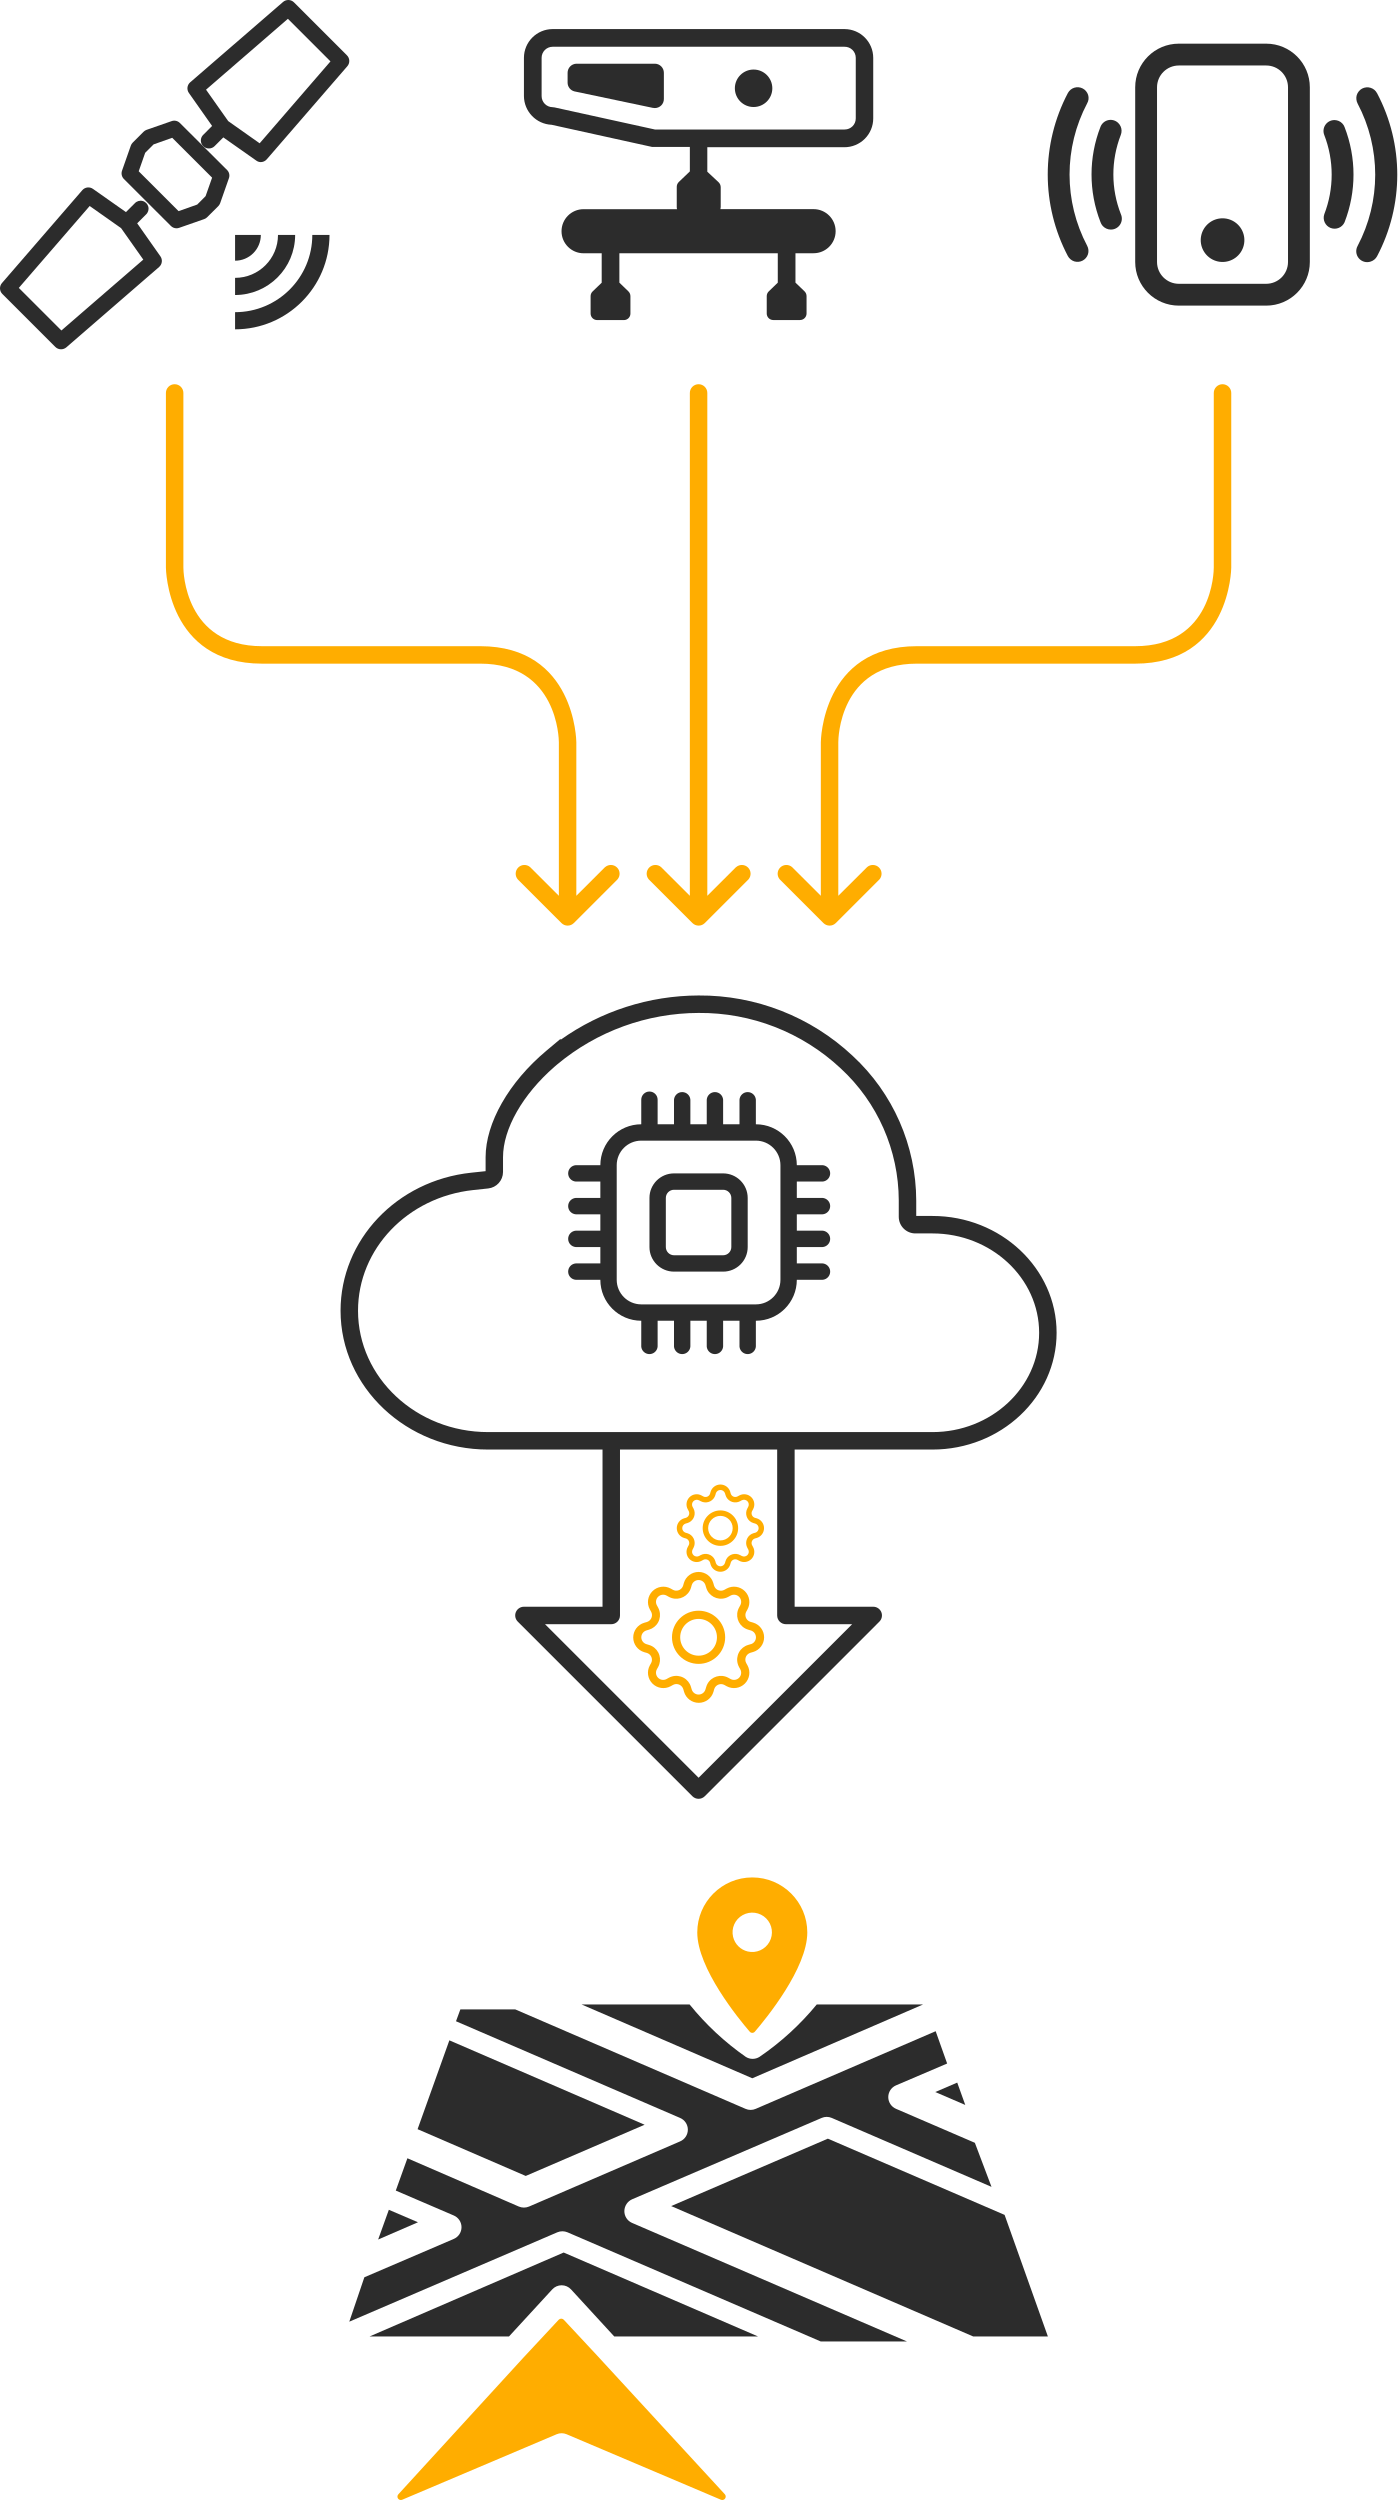
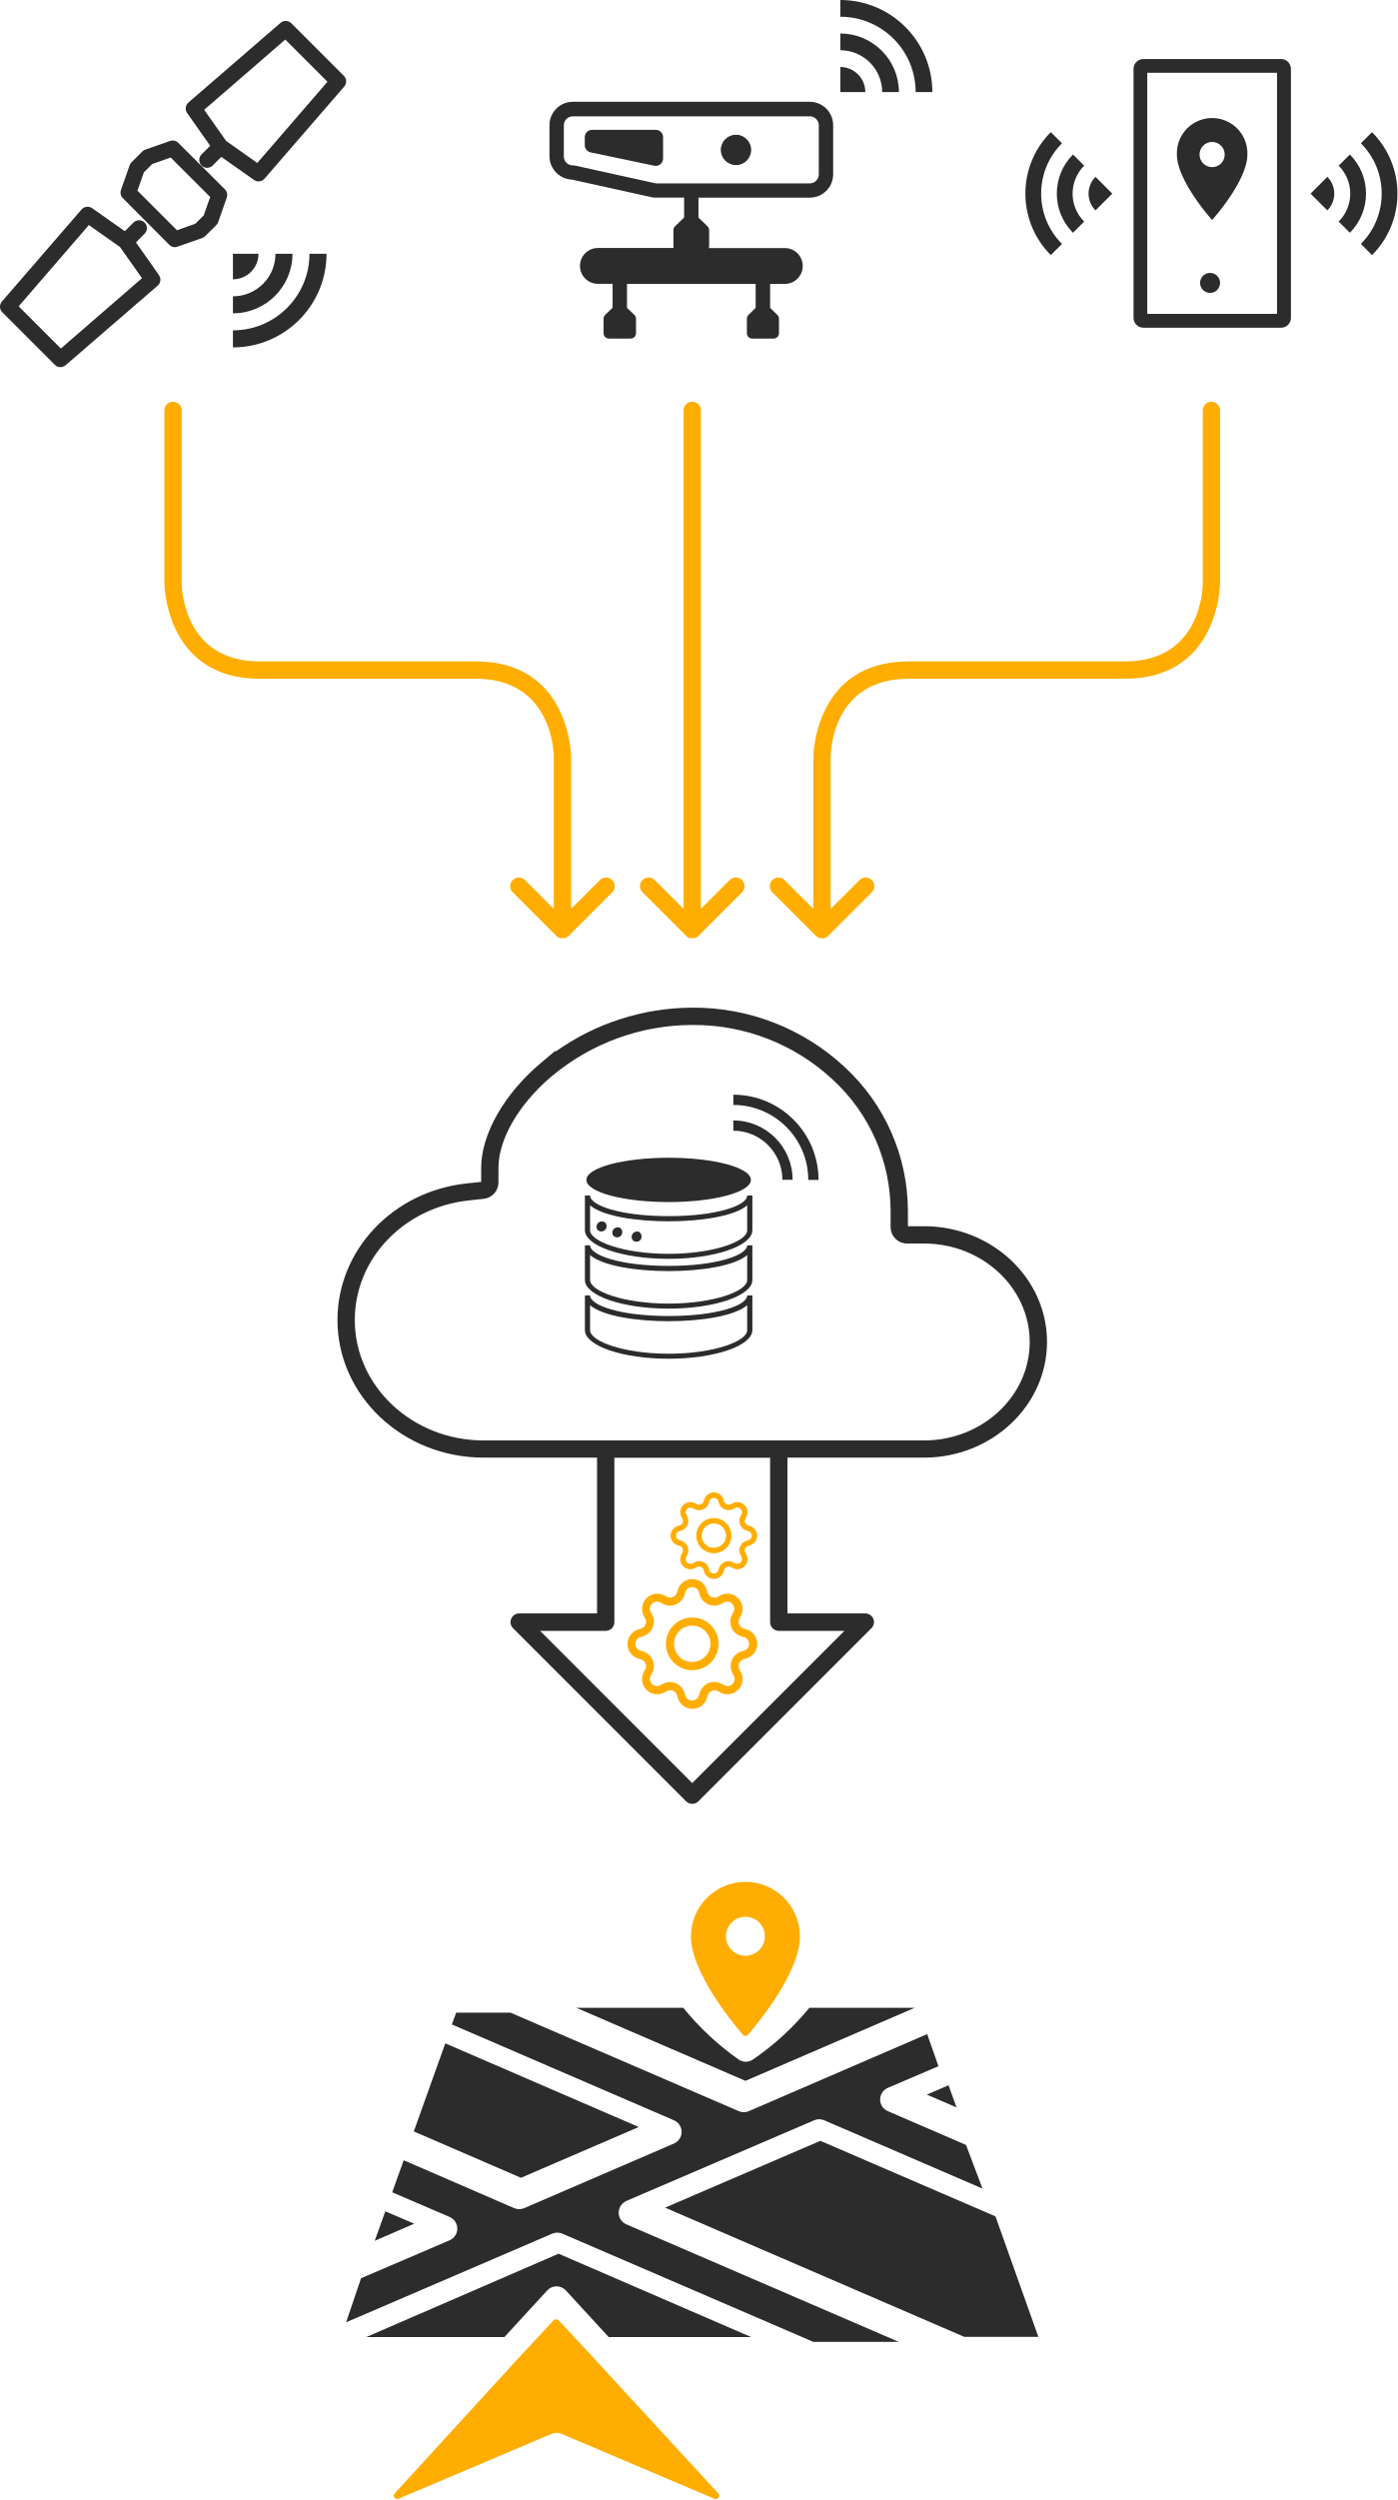
- <svg xmlns="http://www.w3.org/2000/svg" viewBox="0 0 320 572.59">
+ <svg xmlns="http://www.w3.org/2000/svg" viewBox="0 0 323 577.42">
  <defs>
    <style>.cls-1{fill:#2c2c2c;}.cls-2{fill:#ffad00;}</style>
  </defs>
  <g id="Layer_2" data-name="Layer 2">
    <g id="Layer_1-2" data-name="Layer 1">
-       <path class="cls-1" d="M53.84,71.5v3.93A21.64,21.64,0,0,0,75.47,53.81H71.53A17.69,17.69,0,0,1,53.84,71.5Z" />
-       <path class="cls-1" d="M53.84,67.57A13.77,13.77,0,0,0,67.6,53.81H63.67a9.83,9.83,0,0,1-9.83,9.83Z" />
-       <path class="cls-1" d="M53.84,53.81v5.9a5.89,5.89,0,0,0,5.9-5.9Z" />
-       <path class="cls-1" d="M41.2,28.17a1.81,1.81,0,0,0-1.89-.43l-5.74,2a1.87,1.87,0,0,0-.68.43l-2.5,2.5a1.78,1.78,0,0,0-.43.69l-2,5.7A1.83,1.83,0,0,0,28.38,41L39.14,51.75a1.82,1.82,0,0,0,1.29.54,1.87,1.87,0,0,0,.61-.11l5.73-2a1.68,1.68,0,0,0,.68-.43L50,47.21a1.91,1.91,0,0,0,.43-.69l2-5.7A1.79,1.79,0,0,0,52,38.93Zm5.89,16.75-1.92,1.93L40.9,48.36l-9.13-9.13L33.25,35l1.93-1.93,4.26-1.51,9.14,9.13Z" />
-       <path class="cls-1" d="M79.47,12.68,67.32.53A1.83,1.83,0,0,0,64.84.44L43.55,18.86a1.83,1.83,0,0,0-.29,2.43l5.32,7.56-2,2A1.82,1.82,0,0,0,47.87,34a1.78,1.78,0,0,0,1.28-.53l2-2,7.56,5.32a1.8,1.8,0,0,0,1,.34,1.84,1.84,0,0,0,1.38-.63L79.56,15.16A1.83,1.83,0,0,0,79.47,12.68Zm-20,20.14-7.2-5.08-5.08-7.2L65.94,4.31l9.75,9.75Z" />
-       <path class="cls-1" d="M31.42,51.15l2-2a1.82,1.82,0,1,0-2.57-2.57l-2,2-7.56-5.32a1.83,1.83,0,0,0-2.43.29L.44,64.84a1.83,1.83,0,0,0,.09,2.48L12.68,79.47A1.82,1.82,0,0,0,14,80a1.87,1.87,0,0,0,1.19-.44L36.45,61.14a1.83,1.83,0,0,0,.29-2.43ZM14.06,75.69,4.31,65.94,20.54,47.18l7.2,5.08,5.08,7.2Z" />
-       <path class="cls-1" d="M193.42,6.66H126.58A6.59,6.59,0,0,0,120,13.24V22a6.63,6.63,0,0,0,6.34,6.58l23,5.07a2.2,2.2,0,0,0,.44,0H158v5.61l-2.53,2.42A1.59,1.59,0,0,0,155,42.9v4.54a1.49,1.49,0,0,0,.07.47H133.66a5.05,5.05,0,1,0,0,10.1h4.15v6.74l-2.08,2a1.5,1.5,0,0,0-.46,1.07v4a1.5,1.5,0,0,0,1.5,1.49h6.13a1.49,1.49,0,0,0,1.49-1.49v-4a1.54,1.54,0,0,0-.46-1.08l-2.07-2V58h36.28v6.74l-2.07,2a1.5,1.5,0,0,0-.46,1.07v4a1.49,1.49,0,0,0,1.49,1.49h6.13a1.5,1.5,0,0,0,1.5-1.49v-4a1.54,1.54,0,0,0-.46-1.08l-2.08-2V58h4.15a5.05,5.05,0,0,0,0-10.1H165a1.84,1.84,0,0,0,.07-.47V42.9a1.6,1.6,0,0,0-.49-1.16L162,39.33V33.72h31.39A6.59,6.59,0,0,0,200,27.13V13.24A6.59,6.59,0,0,0,193.42,6.66Zm-69.37,6.58a2.53,2.53,0,0,1,2.53-2.53h66.84A2.53,2.53,0,0,1,196,13.24V27.13a2.53,2.53,0,0,1-2.53,2.53H150L127,24.6a2.2,2.2,0,0,0-.44-.05A2.54,2.54,0,0,1,124.05,22Z" />
-       <path class="cls-1" d="M172.6,24.51a4.29,4.29,0,1,0-4.29-4.28A4.29,4.29,0,0,0,172.6,24.51Z" />
-       <path class="cls-1" d="M131.56,20.93l17.93,3.77a2,2,0,0,0,.49.05,2.06,2.06,0,0,0,2.07-2.08v-6A2.08,2.08,0,0,0,150,14.59H132A2.08,2.08,0,0,0,130,16.67v2.24A2.06,2.06,0,0,0,131.56,20.93Z" />
-       <path class="cls-1" d="M290,10H270a10,10,0,0,0-10,10V60a10,10,0,0,0,10,10h20a10,10,0,0,0,10-10V20a10,10,0,0,0-10-10Zm5,50a5,5,0,0,1-5,5H270a5,5,0,0,1-5-5V20a5,5,0,0,1,5-5h20a5,5,0,0,1,5,5Z" />
-       <path class="cls-1" d="M249.31,22.74a2.5,2.5,0,0,0-.09-1,2.53,2.53,0,0,0-.47-.85,2.28,2.28,0,0,0-.76-.62,2.51,2.51,0,0,0-.93-.28,2.44,2.44,0,0,0-1,.1,2.55,2.55,0,0,0-.86.46,2.69,2.69,0,0,0-.62.76,40.11,40.11,0,0,0,0,37.34,2.56,2.56,0,0,0,1.48,1.22,2.52,2.52,0,0,0,3.13-1.65,2.54,2.54,0,0,0-.18-1.91,35,35,0,0,1,0-32.66A2.55,2.55,0,0,0,249.31,22.74Z" />
-       <path class="cls-1" d="M280,50a5,5,0,1,0,3.54,1.46A5,5,0,0,0,280,50Z" />
-       <path class="cls-1" d="M255,40a25,25,0,0,1,1.7-9.09,2.64,2.64,0,0,0,.18-1,2.5,2.5,0,0,0-.77-1.75,2.49,2.49,0,0,0-4.06.89,30.06,30.06,0,0,0,0,21.82,2.6,2.6,0,0,0,.5.87,2.52,2.52,0,0,0,.81.6,2.4,2.4,0,0,0,1,.24,2.5,2.5,0,0,0,2.36-3.53A24.9,24.9,0,0,1,255,40Z" />
-       <path class="cls-1" d="M307.43,28.27a2.46,2.46,0,0,0-.8-.56,2.62,2.62,0,0,0-.95-.21,2.5,2.5,0,0,0-2.38,3.41,25.15,25.15,0,0,1,0,18.18,2.52,2.52,0,0,0,.11,1.85,2.47,2.47,0,0,0,1.35,1.27,2.5,2.5,0,0,0,3.19-1.3,30.06,30.06,0,0,0,0-21.82A2.21,2.21,0,0,0,307.43,28.27Z" />
-       <path class="cls-1" d="M315.38,21.33a2.5,2.5,0,0,0-.61-.76,2.55,2.55,0,0,0-.86-.46,2.44,2.44,0,0,0-1-.1,2.62,2.62,0,0,0-.94.28,2.35,2.35,0,0,0-.75.62,2.53,2.53,0,0,0-.47.85,2.5,2.5,0,0,0-.09,1,2.55,2.55,0,0,0,.27.93,35,35,0,0,1,0,32.66,2.5,2.5,0,0,0,3,3.56,2.51,2.51,0,0,0,1.47-1.22,40,40,0,0,0,0-37.34Z" />
-       <path class="cls-2" d="M280,88a2,2,0,0,0-2,2v40c0,.73-.2,18-18,18H210c-21.75,0-22,21.78-22,22v35.17l-6.59-6.58a2,2,0,0,0-2.82,2.82l10,10a1.79,1.79,0,0,0,.31.25.83.83,0,0,0,.16.09l.19.1.2.06.17.05a1.92,1.92,0,0,0,.78,0l.17-.05.2-.06.19-.1a.83.83,0,0,0,.16-.09,1.79,1.79,0,0,0,.31-.25l10-10a2,2,0,0,0-2.82-2.82L192,205.17V170c0-.73.2-18,18-18h50c21.75,0,22-21.78,22-22V90A2,2,0,0,0,280,88Z" />
-       <path class="cls-2" d="M138.59,198.59,132,205.17V170c0-.22-.25-22-22-22H60c-17.72,0-18-17.27-18-18V90a2,2,0,0,0-4,0v40c0,.22.25,22,22,22h50c17.72,0,18,17.27,18,18v35.17l-6.59-6.58a2,2,0,0,0-2.82,2.82l10,10a1.79,1.79,0,0,0,.31.25.83.83,0,0,0,.16.09l.19.1.2.06.17.05a1.92,1.92,0,0,0,.78,0l.17-.05.2-.06.19-.1a.83.83,0,0,0,.16-.09,1.79,1.79,0,0,0,.31-.25l10-10a2,2,0,0,0-2.82-2.82Z" />
-       <path class="cls-2" d="M168.59,198.59,162,205.17V90a2,2,0,0,0-4,0V205.17l-6.59-6.58a2,2,0,0,0-2.82,2.82l10,10a1.79,1.79,0,0,0,.31.25.83.83,0,0,0,.16.09l.19.1.2.06.17.05a1.92,1.92,0,0,0,.78,0l.17-.05.2-.06.19-.1a.83.83,0,0,0,.16-.09,1.79,1.79,0,0,0,.31-.25l10-10a2,2,0,0,0-2.82-2.82Z" />
-       <path class="cls-1" d="M148.75,250a1.87,1.87,0,0,1,1.87,1.87v5.63h3.75v-5.63a1.88,1.88,0,0,1,3.75,0v5.63h3.75v-5.63a1.88,1.88,0,0,1,3.75,0v5.63h3.75v-5.63a1.88,1.88,0,0,1,3.75,0v5.63a9.38,9.38,0,0,1,9.38,9.37h5.62a1.88,1.88,0,1,1,0,3.75H182.5v3.75h5.62a1.88,1.88,0,1,1,0,3.75H182.5v3.75h5.62a1.88,1.88,0,1,1,0,3.75H182.5v3.75h5.62a1.88,1.88,0,1,1,0,3.75H182.5a9.38,9.38,0,0,1-9.38,9.38v5.62a1.88,1.88,0,1,1-3.75,0V302.5h-3.75v5.62a1.88,1.88,0,1,1-3.75,0V302.5h-3.75v5.62a1.88,1.88,0,1,1-3.75,0V302.5h-3.75v5.62a1.88,1.88,0,1,1-3.75,0V302.5a9.38,9.38,0,0,1-9.37-9.38h-5.63a1.88,1.88,0,0,1,0-3.75h5.63v-3.75h-5.63a1.88,1.88,0,0,1,0-3.75h5.63v-3.75h-5.63a1.88,1.88,0,0,1,0-3.75h5.63v-3.75h-5.63a1.88,1.88,0,0,1,0-3.75h5.63a9.38,9.38,0,0,1,9.37-9.37v-5.63A1.88,1.88,0,0,1,148.75,250Zm-1.88,11.25a5.62,5.62,0,0,0-5.62,5.62v26.25a5.63,5.63,0,0,0,5.62,5.63h26.25a5.63,5.63,0,0,0,5.63-5.63V266.87a5.63,5.63,0,0,0-5.63-5.62Zm1.88,13.12a5.62,5.62,0,0,1,5.62-5.62h11.25a5.63,5.63,0,0,1,5.63,5.62v11.25a5.63,5.63,0,0,1-5.63,5.63H154.37a5.63,5.63,0,0,1-5.62-5.63Zm5.62-1.87a1.87,1.87,0,0,0-1.87,1.87v11.25a1.88,1.88,0,0,0,1.87,1.88h11.25a1.88,1.88,0,0,0,1.88-1.88V274.37a1.88,1.88,0,0,0-1.88-1.87Z" />
-       <path class="cls-1" d="M213.57,278.5h-3.72V275a45.28,45.28,0,0,0-14.57-33.18A51.1,51.1,0,0,0,160,228a54.73,54.73,0,0,0-31.6,10.15v-.23l-3.29,2.76c-8.57,7.19-13.89,16.53-13.89,24.38v3.18l-3.3.35C90.86,270.4,78,284,78,300.2c0,17.53,15.15,31.8,33.78,31.8H138v36H120a2,2,0,0,0-1.85,1.23,2,2,0,0,0,.44,2.18l40,40a2,2,0,0,0,2.82,0l40-40a2,2,0,0,0,.44-2.18A2,2,0,0,0,200,368H182V332h31.57c15.67,0,28.43-12,28.43-26.74S229.24,278.5,213.57,278.5ZM180,372h15.17L160,407.17,124.83,372H140a2,2,0,0,0,2-2V332h36v38A2,2,0,0,0,180,372Zm33.57-44H111.78C95.36,328,82,315.53,82,300.2c0-14.15,11.32-26,26.34-27.63l3.46-.37a3.8,3.8,0,0,0,3.41-3.76v-3.38c0-6.5,4.49-14.38,11.78-20.73l.68-.58A50.74,50.74,0,0,1,160,232a47.07,47.07,0,0,1,32.53,12.68,41.3,41.3,0,0,1,13.32,30.26v3.78a3.81,3.81,0,0,0,3.83,3.78h3.89C227,282.5,238,292.71,238,305.26S227,328,213.57,328Z" />
-       <path class="cls-2" d="M160,368.91a6.09,6.09,0,1,0,6.09,6.09A6.09,6.09,0,0,0,160,368.91Zm0,10.3a4.21,4.21,0,1,1,4.21-4.21A4.2,4.2,0,0,1,160,379.21Z" />
-       <path class="cls-2" d="M172.48,371.63l-.6-.17a1.64,1.64,0,0,1-1.1-2,1.27,1.27,0,0,1,.13-.32l.3-.54a3.52,3.52,0,0,0-4.77-4.77l-.54.3a1.64,1.64,0,0,1-2.22-.65,2.22,2.22,0,0,1-.14-.32l-.17-.6a3.51,3.51,0,0,0-6.74,0l-.17.6a1.64,1.64,0,0,1-2,1.1,1.27,1.27,0,0,1-.32-.13l-.54-.3a3.52,3.52,0,0,0-4.77,4.77l.3.54a1.64,1.64,0,0,1-.65,2.22,2.22,2.22,0,0,1-.32.14l-.6.17a3.51,3.51,0,0,0,0,6.74l.6.17a1.64,1.64,0,0,1,1.1,2,1.27,1.27,0,0,1-.13.32l-.3.54a3.52,3.52,0,0,0,4.77,4.77l.54-.3a1.64,1.64,0,0,1,2.22.65,2.22,2.22,0,0,1,.14.32l.17.6a3.51,3.51,0,0,0,6.74,0l.17-.6a1.64,1.64,0,0,1,2-1.1,1.27,1.27,0,0,1,.32.13l.54.3a3.52,3.52,0,0,0,4.77-4.77l-.3-.54a1.64,1.64,0,0,1,.65-2.22,2.22,2.22,0,0,1,.32-.14l.6-.17A3.51,3.51,0,0,0,172.48,371.63Zm-.53,4.94-.6.18a3.5,3.5,0,0,0-2.37,4.36,3.44,3.44,0,0,0,.28.69l.3.54a1.64,1.64,0,0,1-2.22,2.22l-.55-.3a3.52,3.52,0,0,0-4.76,1.41,3.44,3.44,0,0,0-.28.69l-.18.59a1.64,1.64,0,0,1-3.14,0l-.18-.6a3.5,3.5,0,0,0-4.36-2.37,3.44,3.44,0,0,0-.69.28l-.54.3a1.64,1.64,0,0,1-2.22-2.22l.3-.54a3.51,3.51,0,0,0-1.41-4.77,3.44,3.44,0,0,0-.69-.28l-.59-.18a1.64,1.64,0,0,1,0-3.14l.6-.18a3.5,3.5,0,0,0,2.37-4.36,3.14,3.14,0,0,0-.28-.68l-.3-.55a1.64,1.64,0,0,1,2.22-2.22l.54.3a3.52,3.52,0,0,0,4.77-1.4,3.48,3.48,0,0,0,.29-.69l.17-.6a1.64,1.64,0,0,1,3.14,0l.18.6a3.51,3.51,0,0,0,4.36,2.37,3.14,3.14,0,0,0,.68-.28l.55-.3a1.64,1.64,0,0,1,2.22,2.22l-.3.55a3.51,3.51,0,0,0,1.41,4.76,3.61,3.61,0,0,0,.68.28l.6.18A1.64,1.64,0,0,1,172,376.57Z" />
-       <path class="cls-2" d="M165,345.94a4.06,4.06,0,1,0,4.06,4.06A4.06,4.06,0,0,0,165,345.94Zm0,6.87a2.81,2.81,0,1,1,2.81-2.81A2.81,2.81,0,0,1,165,352.81Z" />
-       <path class="cls-2" d="M173.32,347.75l-.4-.11a1.1,1.1,0,0,1-.74-1.36l.09-.21.2-.37a2.33,2.33,0,0,0-3.17-3.17l-.37.2a1.09,1.09,0,0,1-1.48-.44,1,1,0,0,1-.09-.21l-.11-.4a2.35,2.35,0,0,0-4.5,0l-.11.4a1.1,1.1,0,0,1-1.36.74l-.21-.09-.37-.2a2.33,2.33,0,0,0-3.17,3.17l.2.37a1.09,1.09,0,0,1-.44,1.48l-.21.09-.4.11a2.35,2.35,0,0,0,0,4.5l.4.11a1.1,1.1,0,0,1,.74,1.36l-.09.21-.2.37a2.33,2.33,0,0,0,3.17,3.17l.37-.2a1.09,1.09,0,0,1,1.48.44,1,1,0,0,1,.09.21l.11.4a2.35,2.35,0,0,0,4.5,0l.11-.4a1.1,1.1,0,0,1,1.36-.74l.21.09.37.2a2.33,2.33,0,0,0,3.17-3.17l-.2-.37a1.09,1.09,0,0,1,.44-1.48l.21-.09.4-.11A2.35,2.35,0,0,0,173.32,347.75Zm-.35,3.3-.4.11a2.34,2.34,0,0,0-1.58,2.91,2,2,0,0,0,.19.46l.2.36a1.1,1.1,0,0,1-1.49,1.48l-.36-.19a2.35,2.35,0,0,0-3.18.93,2.62,2.62,0,0,0-.19.46l-.11.4a1.1,1.1,0,0,1-2.1,0l-.11-.4a2.34,2.34,0,0,0-2.91-1.58,2,2,0,0,0-.46.19l-.36.2a1.1,1.1,0,0,1-1.48-1.49l.19-.36a2.35,2.35,0,0,0-.93-3.18,2.62,2.62,0,0,0-.46-.19l-.4-.11a1.1,1.1,0,0,1,0-2.1l.4-.11a2.34,2.34,0,0,0,1.58-2.91,2,2,0,0,0-.19-.46l-.2-.36a1.1,1.1,0,0,1,1.49-1.48l.36.19a2.34,2.34,0,0,0,3.18-.93,2.62,2.62,0,0,0,.19-.46l.11-.4a1.1,1.1,0,0,1,2.1,0l.12.4a2.33,2.33,0,0,0,2.9,1.58,2,2,0,0,0,.46-.19l.36-.2a1.1,1.1,0,0,1,1.48,1.49l-.19.36a2.35,2.35,0,0,0,.93,3.18,2.62,2.62,0,0,0,.46.19l.4.11A1.1,1.1,0,0,1,173,351.05Z" />
-       <path class="cls-1" d="M211.43,459.09H187.07a62.64,62.64,0,0,1-13.11,12,2.92,2.92,0,0,1-3.16,0,62.66,62.66,0,0,1-12.86-12H133.19L172.3,476Z" />
-       <polygon class="cls-1" points="221.08 482.11 219.24 476.99 214.21 479.15 221.08 482.11" />
-       <polygon class="cls-1" points="147.64 486.64 102.92 467.31 95.64 487.66 120.41 498.37 147.64 486.64" />
-       <path class="cls-1" d="M143,506.4a3,3,0,0,1,1.79-2.69l43.4-18.63a2.9,2.9,0,0,1,2.31,0l36.59,15.79-3.81-10.09L205.23,483a2.92,2.92,0,0,1,0-5.38l11.7-5-2.63-7.4L173.09,483a2.89,2.89,0,0,1-2.34,0L118,460.22H105.44l-1,2.72,51.32,22.14a2.92,2.92,0,0,1,0,5.38l-34.59,14.92a3,3,0,0,1-2.34,0L93.31,494.32l-2.66,7.4,13.27,5.7a2.92,2.92,0,0,1,0,5.38l-20.47,8.78L80,531.75l47.64-20.47a3,3,0,0,1,2.34,0l58,25h19.75l-63-27.17A2.93,2.93,0,0,1,143,506.4Z" />
-       <polygon class="cls-1" points="230.09 507.29 189.61 489.83 153.72 505.27 222.89 535.13 240 535.13 230.09 507.29" />
-       <path class="cls-1" d="M84.65,535.13h31.93l9.89-10.76a2.92,2.92,0,0,1,4.33,0l9.88,10.76h32.93L129.1,515.91Z" />
-       <polygon class="cls-1" points="89.06 506.12 86.61 512.93 95.73 508.98 89.06 506.12" />
-       <path class="cls-2" d="M137.32,540.1l-8.19-8.79a.8.8,0,0,0-1.17,0l-8.19,8.79L91.24,571.28a.78.78,0,0,0,.88,1.25l35.37-15a2.91,2.91,0,0,1,2.28,0l35.35,15a.79.79,0,0,0,.89-1.26l-28.66-31.13Z" />
-       <path class="cls-2" d="M184.9,442.6a12.6,12.6,0,1,0-25.2,0c0,8.2,9.48,19.79,12,22.71a.77.77,0,0,0,1.2,0C175.41,462.39,184.9,450.8,184.9,442.6Zm-17,1a4.51,4.51,0,1,1,3.36,3.36A4.51,4.51,0,0,1,167.91,443.63Z" />
+       <path class="cls-1" d="M53.84,76.33v3.94A21.64,21.64,0,0,0,75.47,58.64H71.53A17.69,17.69,0,0,1,53.84,76.33Z" />
+       <path class="cls-1" d="M53.84,72.4A13.77,13.77,0,0,0,67.6,58.64H63.67a9.83,9.83,0,0,1-9.83,9.83Z" />
+       <path class="cls-1" d="M53.84,58.64v5.9a5.89,5.89,0,0,0,5.9-5.9Z" />
+       <path class="cls-1" d="M41.2,33a1.81,1.81,0,0,0-1.89-.43l-5.74,2a1.87,1.87,0,0,0-.68.43l-2.5,2.51a1.68,1.68,0,0,0-.43.68l-2,5.7a1.83,1.83,0,0,0,.43,1.89L39.14,56.58a1.82,1.82,0,0,0,1.29.54A1.87,1.87,0,0,0,41,57l5.73-2a1.77,1.77,0,0,0,.68-.42L50,52a1.91,1.91,0,0,0,.43-.69l2-5.7A1.8,1.8,0,0,0,52,43.76Zm5.89,16.76-1.92,1.92L40.9,53.2l-9.13-9.14,1.48-4.23,1.93-1.93,4.26-1.51,9.14,9.13Z" />
+       <path class="cls-1" d="M79.47,17.51,67.32,5.36a1.82,1.82,0,0,0-2.48-.08L43.55,23.69a1.83,1.83,0,0,0-.29,2.43l5.32,7.56-2,2a1.82,1.82,0,0,0,1.29,3.1,1.78,1.78,0,0,0,1.28-.53l2-2,7.56,5.33a1.83,1.83,0,0,0,2.43-.3L79.56,20A1.83,1.83,0,0,0,79.47,17.51Zm-20,20.14-7.2-5.08-5.08-7.2L65.94,9.14l9.75,9.75Z" />
+       <path class="cls-1" d="M31.42,56l2-2a1.82,1.82,0,0,0-2.57-2.58l-2,2-7.56-5.32a1.83,1.83,0,0,0-2.43.29L.44,69.67a1.83,1.83,0,0,0,.09,2.48L12.68,84.3a1.82,1.82,0,0,0,1.29.53,1.87,1.87,0,0,0,1.19-.44L36.45,66a1.83,1.83,0,0,0,.29-2.43ZM14.06,80.53,4.31,70.78,20.54,52l7.2,5.08,5.08,7.2Z" />
+       <path class="cls-2" d="M280,92.83a2,2,0,0,0-2,2v40c0,.74-.2,18-18,18H210c-21.75,0-22,21.78-22,22V210l-6.59-6.58a2,2,0,1,0-2.82,2.83l10,10a1.79,1.79,0,0,0,.31.25.83.83,0,0,0,.16.09l.19.1a1.17,1.17,0,0,0,.2.06l.17,0a1.92,1.92,0,0,0,.78,0l.17,0a1.17,1.17,0,0,0,.2-.06l.19-.1a.83.83,0,0,0,.16-.09,1.79,1.79,0,0,0,.31-.25l10-10a2,2,0,1,0-2.82-2.83L192,210V174.83c0-.73.2-18,18-18h50c21.75,0,22-21.78,22-22v-40A2,2,0,0,0,280,92.83Z" />
+       <path class="cls-2" d="M138.59,203.42,132,210V174.83c0-.22-.25-22-22-22H60c-17.72,0-18-17.27-18-18v-40a2,2,0,1,0-4,0v40c0,.22.25,22,22,22h50c17.72,0,18,17.27,18,18V210l-6.59-6.58a2,2,0,1,0-2.82,2.83l10,10a1.79,1.79,0,0,0,.31.25.83.83,0,0,0,.16.09l.19.1a1.17,1.17,0,0,0,.2.06l.17,0a1.92,1.92,0,0,0,.78,0l.17,0a1.17,1.17,0,0,0,.2-.06l.19-.1a.83.83,0,0,0,.16-.09,1.79,1.79,0,0,0,.31-.25l10-10a2,2,0,1,0-2.82-2.83Z" />
+       <path class="cls-2" d="M168.59,203.42,162,210V94.83a2,2,0,1,0-4,0V210l-6.59-6.58a2,2,0,1,0-2.82,2.83l10,10a1.79,1.79,0,0,0,.31.25.83.83,0,0,0,.16.09l.19.1a1.17,1.17,0,0,0,.2.06l.17,0a1.92,1.92,0,0,0,.78,0l.17,0a1.17,1.17,0,0,0,.2-.06l.19-.1a.83.83,0,0,0,.16-.09,1.79,1.79,0,0,0,.31-.25l10-10a2,2,0,1,0-2.82-2.83Z" />
+       <path class="cls-1" d="M213.57,283.33h-3.72v-3.55a45.3,45.3,0,0,0-14.57-33.18A51.1,51.1,0,0,0,160,232.83,54.81,54.81,0,0,0,128.39,243v-.23l-3.29,2.76c-8.57,7.19-13.89,16.53-13.89,24.38v3.18l-3.3.35C90.86,275.24,78,288.83,78,305c0,17.54,15.15,31.8,33.78,31.8H138v36H120a2,2,0,0,0-1.41,3.42l40,40a2,2,0,0,0,2.82,0l40-40a2,2,0,0,0-1.41-3.42H182v-36h31.57c15.67,0,28.43-12,28.43-26.74S229.24,283.33,213.57,283.33ZM180,376.83h15.17L160,412l-35.17-35.17H140a2,2,0,0,0,2-2v-38h36v38A2,2,0,0,0,180,376.83Zm33.57-44H111.78C95.36,332.83,82,320.36,82,305c0-14.15,11.32-26,26.34-27.63l3.46-.37a3.8,3.8,0,0,0,3.41-3.76v-3.38c0-6.5,4.49-14.38,11.78-20.73l.68-.57A50.69,50.69,0,0,1,160,236.83a47.07,47.07,0,0,1,32.53,12.68,41.31,41.31,0,0,1,13.32,30.27v3.77a3.81,3.81,0,0,0,3.83,3.78h3.89c13.47,0,24.43,10.21,24.43,22.76S227,332.83,213.57,332.83Z" />
+       <path class="cls-2" d="M160,373.74a6.09,6.09,0,1,0,6.09,6.09A6.09,6.09,0,0,0,160,373.74Zm0,10.3a4.21,4.21,0,1,1,4.21-4.21A4.2,4.2,0,0,1,160,384Z" />
+       <path class="cls-2" d="M172.48,376.46l-.6-.17a1.64,1.64,0,0,1-1.1-2,1.44,1.44,0,0,1,.13-.32l.3-.54a3.52,3.52,0,0,0-4.77-4.77l-.54.3a1.64,1.64,0,0,1-2.22-.65,1.83,1.83,0,0,1-.14-.32l-.17-.6a3.51,3.51,0,0,0-6.74,0l-.17.6a1.64,1.64,0,0,1-2,1.1,1.27,1.27,0,0,1-.32-.13l-.54-.3a3.52,3.52,0,0,0-4.77,4.77l.3.54a1.64,1.64,0,0,1-.65,2.22,2.22,2.22,0,0,1-.32.14l-.6.17a3.51,3.51,0,0,0,0,6.74l.6.18a1.63,1.63,0,0,1,1.1,2,1.27,1.27,0,0,1-.13.32l-.3.55a3.51,3.51,0,0,0,4.77,4.76l.54-.3a1.63,1.63,0,0,1,2.22.66,1.55,1.55,0,0,1,.14.32l.17.59a3.51,3.51,0,0,0,6.74,0l.17-.59a1.64,1.64,0,0,1,2-1.11,1.79,1.79,0,0,1,.32.13l.54.3a3.51,3.51,0,0,0,4.77-4.76l-.3-.55a1.64,1.64,0,0,1,.65-2.22,1.44,1.44,0,0,1,.32-.13l.6-.18A3.51,3.51,0,0,0,172.48,376.46ZM172,381.4l-.6.18a3.51,3.51,0,0,0-2.37,4.36,3.44,3.44,0,0,0,.28.69l.3.54a1.64,1.64,0,0,1-2.22,2.22l-.55-.3A3.52,3.52,0,0,0,162,390.5a3.44,3.44,0,0,0-.28.69l-.18.59a1.64,1.64,0,0,1-3.14,0l-.18-.59a3.5,3.5,0,0,0-4.36-2.38,4.15,4.15,0,0,0-.69.28l-.54.3a1.64,1.64,0,0,1-2.22-2.22l.3-.54a3.51,3.51,0,0,0-1.41-4.77,3.44,3.44,0,0,0-.69-.28l-.59-.18a1.64,1.64,0,0,1,0-3.14l.6-.17a3.52,3.52,0,0,0,2.37-4.37,3.61,3.61,0,0,0-.28-.68l-.3-.55a1.64,1.64,0,0,1,2.22-2.22l.54.3a3.52,3.52,0,0,0,4.77-1.4,3.48,3.48,0,0,0,.29-.69l.17-.6a1.64,1.64,0,0,1,3.14,0l.18.6a3.51,3.51,0,0,0,4.36,2.37,3.14,3.14,0,0,0,.68-.28l.55-.3a1.64,1.64,0,0,1,2.22,2.22l-.3.55a3.51,3.51,0,0,0,1.41,4.76,3.66,3.66,0,0,0,.68.29l.6.17A1.64,1.64,0,0,1,172,381.4Z" />
+       <path class="cls-2" d="M165,350.77a4.06,4.06,0,1,0,4.06,4.06A4.06,4.06,0,0,0,165,350.77Zm0,6.87a2.81,2.81,0,1,1,2.81-2.81A2.81,2.81,0,0,1,165,357.64Z" />
+       <path class="cls-2" d="M173.32,352.59l-.4-.12a1.1,1.1,0,0,1-.74-1.36l.09-.21.2-.36a2.34,2.34,0,0,0-3.17-3.18l-.37.2a1.09,1.09,0,0,1-1.48-.44,1,1,0,0,1-.09-.21l-.11-.4a2.35,2.35,0,0,0-4.5,0l-.11.4a1.1,1.1,0,0,1-1.36.74,1,1,0,0,1-.21-.09l-.37-.2a2.34,2.34,0,0,0-3.17,3.18l.2.36a1.09,1.09,0,0,1-.44,1.48l-.21.09-.4.12a2.34,2.34,0,0,0,0,4.49l.4.11a1.1,1.1,0,0,1,.74,1.36l-.09.21-.2.37a2.33,2.33,0,0,0,3.17,3.17l.37-.2a1.1,1.1,0,0,1,1.48.44,1,1,0,0,1,.09.21l.11.4a2.35,2.35,0,0,0,4.5,0l.11-.4a1.1,1.1,0,0,1,1.36-.73l.21.08.37.2a2.33,2.33,0,0,0,3.17-3.17l-.2-.37a1.09,1.09,0,0,1,.44-1.48l.21-.09.4-.11A2.34,2.34,0,0,0,173.32,352.59Zm-.35,3.29-.4.12a2.33,2.33,0,0,0-1.58,2.9,1.86,1.86,0,0,0,.19.46l.2.37a1.1,1.1,0,0,1-1.49,1.48l-.36-.2a2.35,2.35,0,0,0-3.18.93,2.62,2.62,0,0,0-.19.46l-.11.4a1.1,1.1,0,0,1-2.1,0l-.11-.4a2.34,2.34,0,0,0-2.91-1.58,2,2,0,0,0-.46.19l-.36.2a1.09,1.09,0,0,1-1.48-1.48l.19-.37a2.34,2.34,0,0,0-.93-3.17,2,2,0,0,0-.46-.19l-.4-.12a1.09,1.09,0,0,1,0-2.09l.4-.12a2.34,2.34,0,0,0,1.58-2.91,2,2,0,0,0-.19-.46l-.2-.36a1.1,1.1,0,0,1,1.49-1.48l.36.2a2.34,2.34,0,0,0,3.37-1.4l.11-.4a1.1,1.1,0,0,1,2.1,0l.12.4a2.33,2.33,0,0,0,2.9,1.58,2.58,2.58,0,0,0,.46-.18l.36-.2a1.09,1.09,0,0,1,1.48,1.48l-.19.36a2.35,2.35,0,0,0,.93,3.18,2.62,2.62,0,0,0,.46.19l.4.12A1.09,1.09,0,0,1,173,355.88Z" />
+       <path class="cls-1" d="M211.43,463.92H187.07a62.37,62.37,0,0,1-13.11,12,2.92,2.92,0,0,1-3.16,0,62.66,62.66,0,0,1-12.86-12H133.19L172.3,480.8Z" />
+       <polygon class="cls-1" points="221.08 486.94 219.24 481.82 214.21 483.98 221.08 486.94" />
+       <polygon class="cls-1" points="147.64 491.47 102.92 472.14 95.64 492.49 120.41 503.2 147.64 491.47" />
+       <path class="cls-1" d="M143,511.23a3,3,0,0,1,1.79-2.69l43.4-18.63a2.9,2.9,0,0,1,2.31,0l36.59,15.79-3.81-10.09-18.07-7.81a2.92,2.92,0,0,1,0-5.38l11.7-5L214.3,470,173.09,487.8a2.89,2.89,0,0,1-2.34,0L118,465.05H105.44l-1,2.72,51.32,22.14a2.92,2.92,0,0,1,0,5.38l-34.59,14.92a3,3,0,0,1-2.34,0L93.31,499.15l-2.66,7.4,13.27,5.7a2.93,2.93,0,0,1,0,5.39l-20.47,8.77L80,536.59l47.64-20.48a3,3,0,0,1,2.34,0l58,25h19.75l-63-27.17A2.93,2.93,0,0,1,143,511.23Z" />
+       <polygon class="cls-1" points="230.09 512.12 189.61 494.66 153.72 510.1 222.89 539.96 240 539.96 230.09 512.12" />
+       <path class="cls-1" d="M84.65,540h31.93l9.89-10.76a2.92,2.92,0,0,1,4.33,0L140.68,540h32.93L129.1,520.74Z" />
+       <polygon class="cls-1" points="89.06 510.95 86.61 517.76 95.73 513.81 89.06 510.95" />
+       <path class="cls-2" d="M137.32,544.93l-8.19-8.79a.8.8,0,0,0-1.17,0l-8.19,8.79L91.24,576.11a.78.78,0,0,0,.88,1.25l35.37-15a2.91,2.91,0,0,1,2.28,0l35.35,15a.78.78,0,0,0,.89-1.25L137.35,545Z" />
+       <path class="cls-2" d="M184.9,447.43a12.6,12.6,0,1,0-25.2,0c0,8.2,9.48,19.79,12,22.72a.79.79,0,0,0,1.2,0C175.41,467.22,184.9,455.63,184.9,447.43Zm-17,1a4.51,4.51,0,1,1,3.36,3.36A4.51,4.51,0,0,1,167.91,448.46Z" />
+       <path class="cls-1" d="M296.08,13.64H264.24A2.27,2.27,0,0,0,262,15.91V73.45a2.27,2.27,0,0,0,2.27,2.27h31.84a2.27,2.27,0,0,0,2.27-2.27V15.91A2.27,2.27,0,0,0,296.08,13.64Zm-.91,58.89h-30V16.82h30Z" />
+       <path class="cls-1" d="M279.7,63.06A2.31,2.31,0,1,0,282,65.37,2.3,2.3,0,0,0,279.7,63.06Z" />
+       <path class="cls-1" d="M288.31,35.71a8.15,8.15,0,1,0-16.29,0c0,6.11,8.14,15.13,8.14,15.13S288.31,41.82,288.31,35.71Zm-11.06,0a2.91,2.91,0,1,1,2.91,2.91A2.92,2.92,0,0,1,277.25,35.71Z" />
+       <path class="cls-1" d="M317.12,30.53l-2.58,2.58a16.44,16.44,0,0,1,0,23.25l2.58,2.58A20.1,20.1,0,0,0,317.12,30.53Z" />
+       <path class="cls-1" d="M312,35.7l-2.59,2.58a9.13,9.13,0,0,1,0,12.92L312,53.78A12.81,12.81,0,0,0,312,35.7Z" />
+       <path class="cls-1" d="M302.92,44.74l3.87,3.87a5.48,5.48,0,0,0,0-7.75Z" />
+       <path class="cls-1" d="M245.46,33.11l-2.58-2.58a20.1,20.1,0,0,0,0,28.41l2.58-2.58A16.44,16.44,0,0,1,245.46,33.11Z" />
+       <path class="cls-1" d="M248,35.7a12.81,12.81,0,0,0,0,18.08l2.59-2.58a9.13,9.13,0,0,1,0-12.92Z" />
+       <path class="cls-1" d="M253.21,48.61l3.87-3.87-3.87-3.88A5.48,5.48,0,0,0,253.21,48.61Z" />
+       <path class="cls-1" d="M187.17,23.52H132.39A5.4,5.4,0,0,0,127,28.91v7.2a5.43,5.43,0,0,0,5.19,5.39l18.86,4.16a2,2,0,0,0,.35,0h6.72v4.6l-2.07,2a1.29,1.29,0,0,0-.4.94v3.72a1.21,1.21,0,0,0,.06.38H138.19a4.14,4.14,0,0,0,0,8.28h3.4v5.53l-1.7,1.63a1.23,1.23,0,0,0-.38.88V77a1.23,1.23,0,0,0,1.23,1.23h5A1.23,1.23,0,0,0,147,77V73.64a1.23,1.23,0,0,0-.38-.88l-1.7-1.63V65.6h29.74v5.53L173,72.76a1.22,1.22,0,0,0-.37.88V77a1.22,1.22,0,0,0,1.22,1.23h5A1.23,1.23,0,0,0,180.05,77V73.64a1.23,1.23,0,0,0-.38-.88L178,71.13V65.6h3.4a4.14,4.14,0,1,0,0-8.28H163.85a1.21,1.21,0,0,0,.06-.38V53.22a1.32,1.32,0,0,0-.4-.95l-2.07-2v-4.6h25.73a5.4,5.4,0,0,0,5.4-5.39V28.91A5.4,5.4,0,0,0,187.17,23.52Zm2.08,16.78a2.08,2.08,0,0,1-2.08,2.07H151.58l-18.83-4.15a1.47,1.47,0,0,0-.36,0,2.07,2.07,0,0,1-2.07-2.07v-7.2a2.07,2.07,0,0,1,2.07-2.07h54.78a2.08,2.08,0,0,1,2.08,2.07Z" />
+       <path class="cls-1" d="M170.11,31.13a3.51,3.51,0,1,0,3.51,3.51A3.52,3.52,0,0,0,170.11,31.13Z" />
+       <path class="cls-1" d="M151.56,30h-14.7a1.7,1.7,0,0,0-1.7,1.7v1.84a1.7,1.7,0,0,0,1.31,1.66l14.7,3.08a1.75,1.75,0,0,0,.4.05,1.72,1.72,0,0,0,1.05-.37,1.68,1.68,0,0,0,.64-1.34V31.72A1.7,1.7,0,0,0,151.56,30Z" />
+       <path class="cls-1" d="M194.23,0V3.87a17.41,17.41,0,0,1,17.41,17.41h3.86A21.29,21.29,0,0,0,194.23,0Z" />
+       <path class="cls-1" d="M194.23,7.74v3.87a9.68,9.68,0,0,1,9.67,9.67h3.87A13.56,13.56,0,0,0,194.23,7.74Z" />
+       <path class="cls-1" d="M194.23,15.48v5.8H200A5.79,5.79,0,0,0,194.23,15.48Z" />
+       <path class="cls-1" d="M169.5,258.89v2.37a11.35,11.35,0,0,1,11.34,11.34h2.36A13.72,13.72,0,0,0,169.5,258.89Z" />
+       <path class="cls-1" d="M169.5,252.94v2.37a17.34,17.34,0,0,1,17.32,17.32h2.37A19.71,19.71,0,0,0,169.5,252.94Z" />
+       <path class="cls-1" d="M154.55,292.5c-11.22,0-18.16-2.47-18.16-4.76h-1.2v8c0,3.65,8.69,6.63,19.36,6.63s19.35-3,19.35-6.63v-8h-1.2C172.7,290,165.76,292.5,154.55,292.5Zm18.15,3.28c0,2.56-7.76,5.43-18.15,5.43s-18.16-2.87-18.16-5.43V290c2.94,2.53,10.77,3.7,18.16,3.7s15.22-1.17,18.15-3.7Z" />
+       <path class="cls-1" d="M154.55,304.08c-11.22,0-18.16-2.47-18.16-4.76h-1.2v8c0,3.66,8.69,6.63,19.36,6.63s19.35-3,19.35-6.63v-8h-1.2C172.7,301.61,165.76,304.08,154.55,304.08Zm18.15,3.28c0,2.56-7.76,5.43-18.15,5.43s-18.16-2.87-18.16-5.43v-5.77c2.94,2.52,10.77,3.69,18.16,3.69s15.22-1.17,18.15-3.69Z" />
+       <ellipse class="cls-1" cx="154.55" cy="272.63" rx="19.01" ry="5.12" />
+       <path class="cls-1" d="M154.55,281c-11.22,0-18.16-2.47-18.16-4.76h-1.2v8c0,3.65,8.69,6.63,19.36,6.63s19.35-3,19.35-6.63v-8h-1.2C172.7,278.53,165.76,281,154.55,281Zm18.15,3.28c0,2.56-7.76,5.43-18.15,5.43s-18.16-2.87-18.16-5.43v-5.77c2.94,2.52,10.77,3.69,18.16,3.69s15.22-1.17,18.15-3.69Z" />
+       <path class="cls-1" d="M139.88,282.5a1.23,1.23,0,0,0-1.73,1.73l0,0a1.4,1.4,0,0,0,.85.31,1.19,1.19,0,0,0,.84-.35,1.24,1.24,0,0,0,.05-1.69Z" />
+       <path class="cls-1" d="M143.54,283.86a1.23,1.23,0,0,0-1.73,1.73l0,0a1.35,1.35,0,0,0,.84.31,1.2,1.2,0,0,0,.85-.35,1.25,1.25,0,0,0,0-1.69Z" />
+       <path class="cls-1" d="M148,284.83a1.23,1.23,0,0,0-1.73,1.73l0,.05a1.44,1.44,0,0,0,.84.3,1.2,1.2,0,0,0,.85-.35,1.24,1.24,0,0,0,0-1.68Z" />
    </g>
  </g>
</svg>
